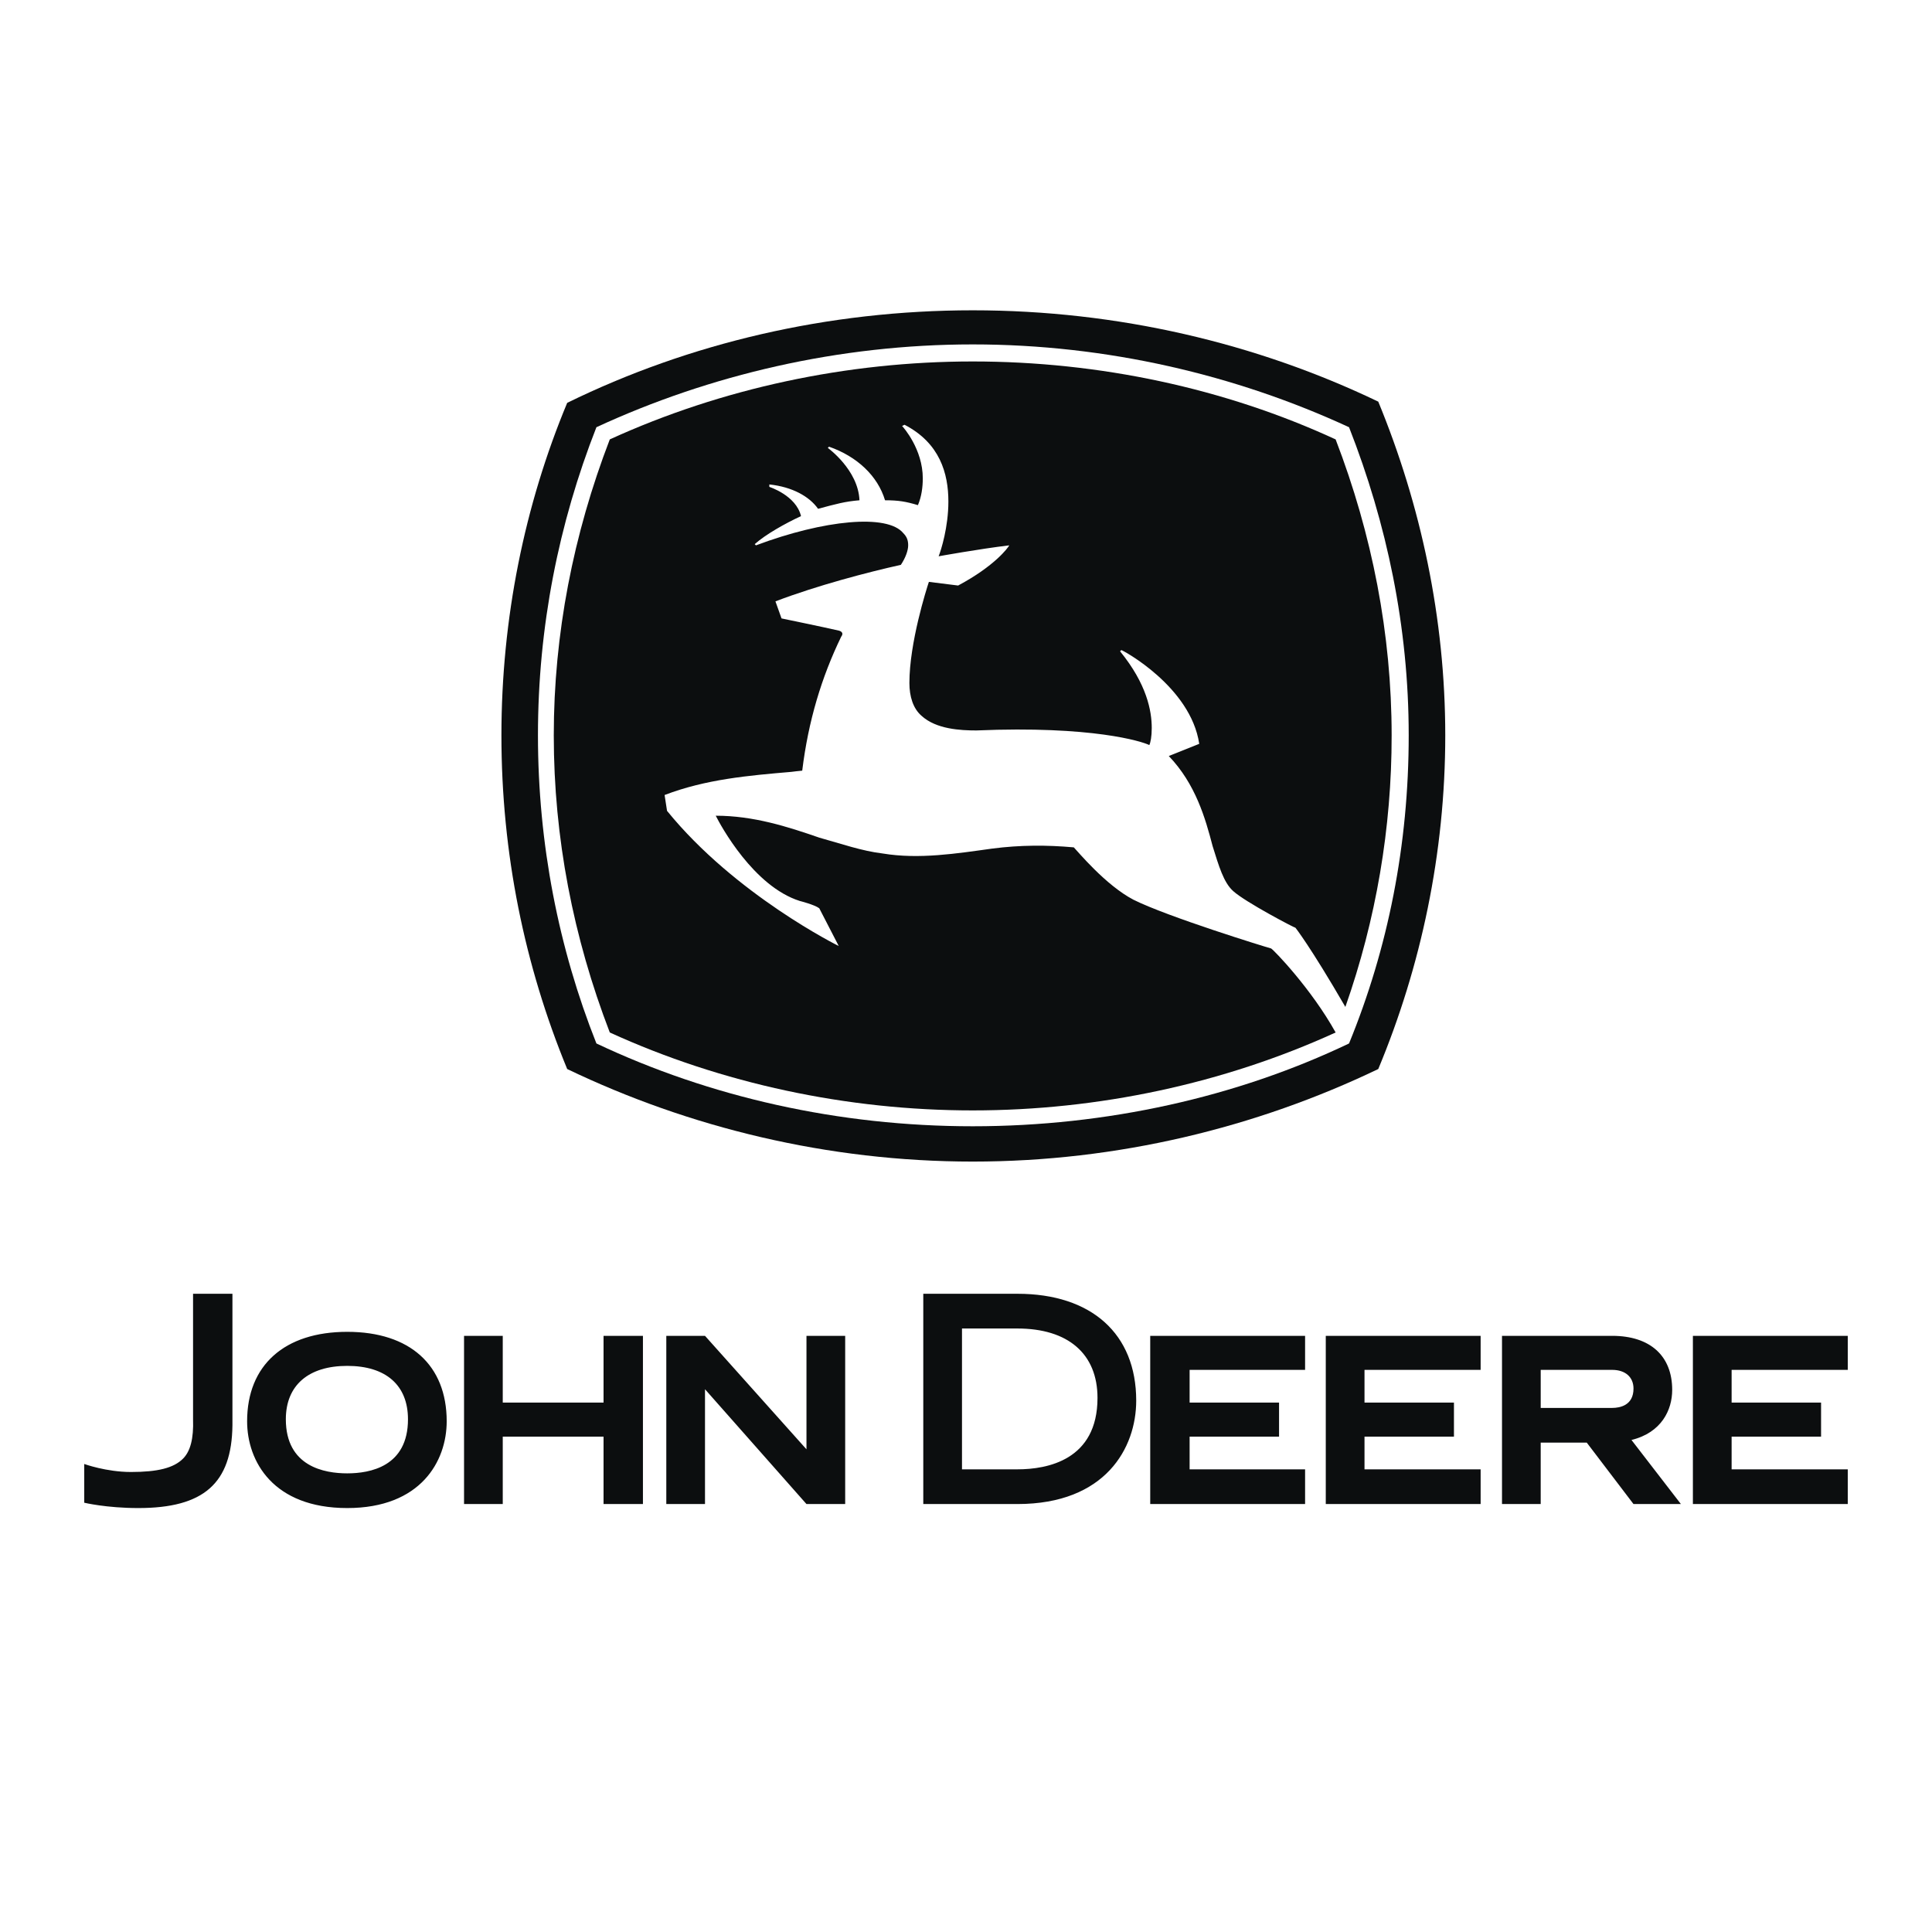
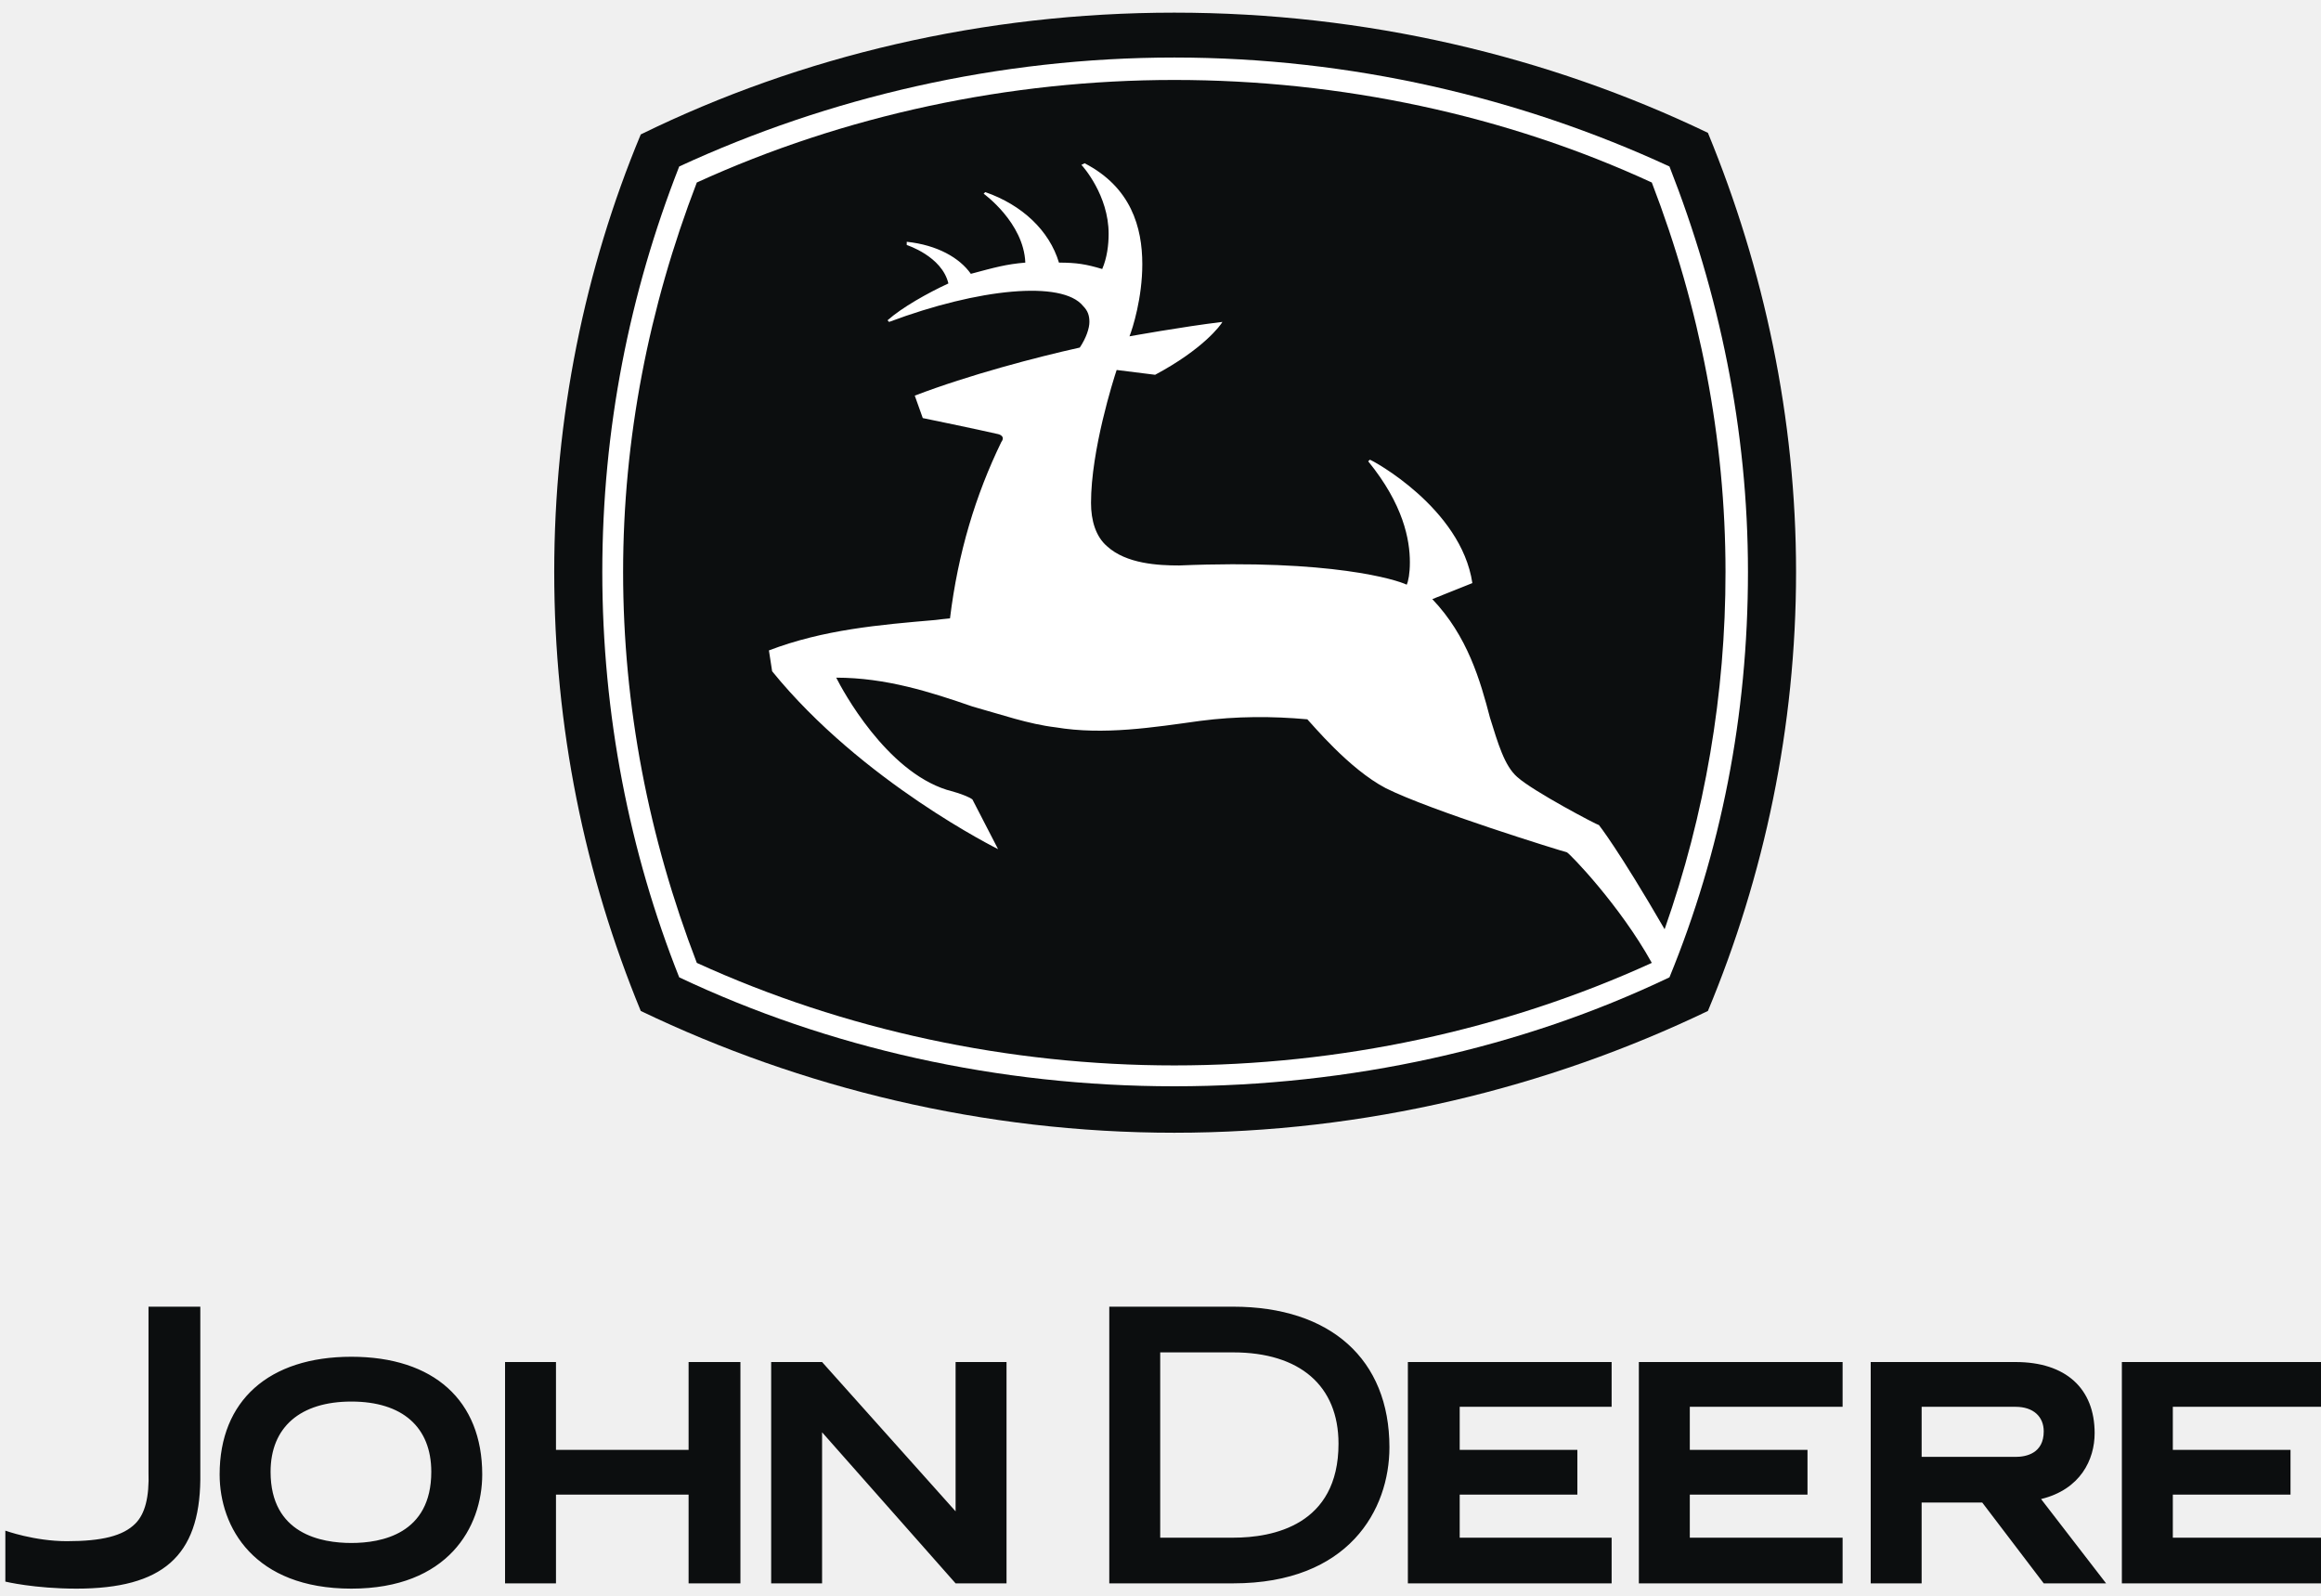
- <svg xmlns="http://www.w3.org/2000/svg" width="2500" height="2500" viewBox="0 0 192.756 192.756">
+ <svg xmlns="http://www.w3.org/2000/svg" width="176" height="121" viewBox="8 30 176 121">
  <g fill-rule="evenodd" clip-rule="evenodd">
-     <path fill="#fff" d="M0 0h192.756v192.756H0V0z" />
    <path d="M137.51 40.072c-12.15-5.833-26.002-9.113-40.461-9.113s-28.31 3.28-40.46 9.234C52.335 50.4 50.027 61.7 50.027 73.365c0 11.786 2.309 22.964 6.562 33.292 12.15 5.832 26.001 9.234 40.46 9.234s28.311-3.402 40.461-9.234c4.254-10.205 6.684-21.505 6.684-33.292-.001-11.665-2.43-22.965-6.684-33.293z" fill="#0c0e0f" />
    <path d="M134.594 42.624c-11.299-5.224-24.18-8.262-37.545-8.262S70.804 37.4 59.504 42.624c-3.766 9.6-5.832 19.927-5.832 30.741s2.065 21.263 5.832 30.741c11.3 5.346 24.18 8.262 37.545 8.262s26.367-2.916 37.545-8.262c3.887-9.478 5.953-19.805 5.953-30.741 0-10.814-2.186-21.142-5.953-30.741z" fill="#fff" />
    <path d="M83.926 63.522c-1.944 4.01-3.28 8.384-3.888 13.366-.122 0-1.094.122-1.094.122-4.253.365-8.505.729-12.637 2.308l.243 1.58c6.805 8.384 17.132 13.487 17.132 13.487l-1.944-3.767c-.486-.364-1.944-.729-1.944-.729-4.617-1.458-7.898-7.533-8.384-8.505 3.767 0 7.169 1.093 10.328 2.187 2.187.608 4.253 1.336 6.318 1.58 3.645.607 7.412 0 10.935-.487 2.795-.364 5.469-.364 8.143-.122.363.365 3.158 3.767 5.953 5.225 3.402 1.701 13.244 4.738 13.73 4.86.242.122 4.01 4.009 6.439 8.384-11.18 5.104-23.693 7.775-36.209 7.775-12.515 0-25.03-2.672-36.208-7.775-3.645-9.477-5.589-19.441-5.589-29.647 0-10.085 1.944-20.049 5.589-29.525 11.178-5.104 23.693-7.776 36.208-7.776 12.637 0 25.152 2.673 36.209 7.776 3.645 9.477 5.588 19.44 5.588 29.525a81.348 81.348 0 0 1-4.617 27.096c-3.523-6.076-4.98-7.898-4.98-7.898-.121 0-4.982-2.552-6.197-3.646-.973-.851-1.457-2.551-2.066-4.496-.729-2.794-1.699-6.197-4.373-8.991l3.037-1.216c-.85-5.71-7.654-9.355-7.775-9.355l-.123.122c2.674 3.28 3.16 5.953 3.16 7.655 0 .85-.121 1.457-.242 1.7-.73-.364-5.711-1.944-17.254-1.458-1.58 0-4.01-.121-5.468-1.458-.851-.729-1.215-1.944-1.215-3.281 0-4.009 1.701-9.356 1.944-10.084l2.917.364c3.645-1.944 4.981-3.767 5.102-4.009-3.037.365-7.046 1.093-7.046 1.093.243-.608.972-2.916.972-5.468 0-2.795-.85-5.832-4.374-7.655l-.244.122c.122.121 2.065 2.308 2.065 5.224 0 .851-.121 1.823-.486 2.673-1.215-.364-1.944-.485-3.281-.485-.728-2.431-2.793-4.375-5.588-5.347l-.122.121s3.038 2.188 3.159 5.226c-1.458.121-2.308.364-4.131.85-.851-1.215-2.552-2.187-4.861-2.43v.244s2.673.85 3.159 2.916c-1.578.729-3.523 1.822-4.617 2.795l.122.122c6.804-2.552 13.122-3.159 14.702-1.215.364.364.486.729.486 1.215 0 .485-.244 1.215-.729 1.944-3.28.729-8.383 2.065-12.514 3.645l.607 1.701s4.131.851 5.711 1.216c0 0 .607.121.242.606zM8.405 146.062s2.198.799 4.662.799c2.664 0 4.262-.398 5.194-1.332.733-.732 1.066-1.998 1-3.928V129.08h3.929v13.121c-.066 5.793-2.863 8.258-9.39 8.258-3.197 0-5.395-.533-5.395-.533v-3.864zM34.644 132.877c6.26 0 9.923 3.33 9.923 8.924 0 3.996-2.597 8.658-9.923 8.658-7.392 0-9.989-4.662-9.989-8.658-.001-5.594 3.728-8.924 9.989-8.924zm6.06 8.725c0-3.396-2.197-5.328-6.06-5.328s-6.126 1.932-6.126 5.328c0 4.727 3.862 5.395 6.126 5.395s6.06-.669 6.06-5.395zM60.216 133.277v6.659H50.16v-6.659h-3.862v16.782h3.862v-6.727h10.056v6.727h3.93v-16.782h-3.93zM118.688 146.596v-3.264h8.923v-3.396h-8.923v-3.264h11.521v-3.395h-15.451v16.782h15.451v-3.463h-11.521zM136.137 146.596v-3.264h8.924v-3.396h-8.924v-3.264h11.586v-3.395h-15.45v16.782h15.45v-3.463h-11.586zM172.764 146.596v-3.264h8.924v-3.396h-8.924v-3.264h11.588v-3.395H168.9v16.782h15.452v-3.463h-11.588zM101.506 132.545c5.061 0 7.992 2.529 7.992 6.924 0 6.195-4.994 7.127-7.992 7.127h-5.528v-14.051h5.528zm0-3.465h-9.39v20.979h9.39c8.791 0 11.854-5.594 11.854-10.322-.001-6.661-4.462-10.657-11.854-10.657zM162.773 143.666c2.998-.732 4.062-2.998 4.062-4.996 0-3.396-2.197-5.393-5.992-5.393h-10.988v16.781h3.861v-6.127h4.596l4.662 6.127h4.729l-4.93-6.392zm-9.056-3.197v-3.797h7.127c1.33 0 2.131.734 2.131 1.865 0 1.666-1.332 1.932-2.131 1.932h-7.127zM80.462 150.059l-10.124-11.455v11.455h-3.861v-16.782h3.861l10.124 11.321v-11.321h3.862v16.782h-3.862z" fill="#0c0e0f" />
  </g>
</svg>
